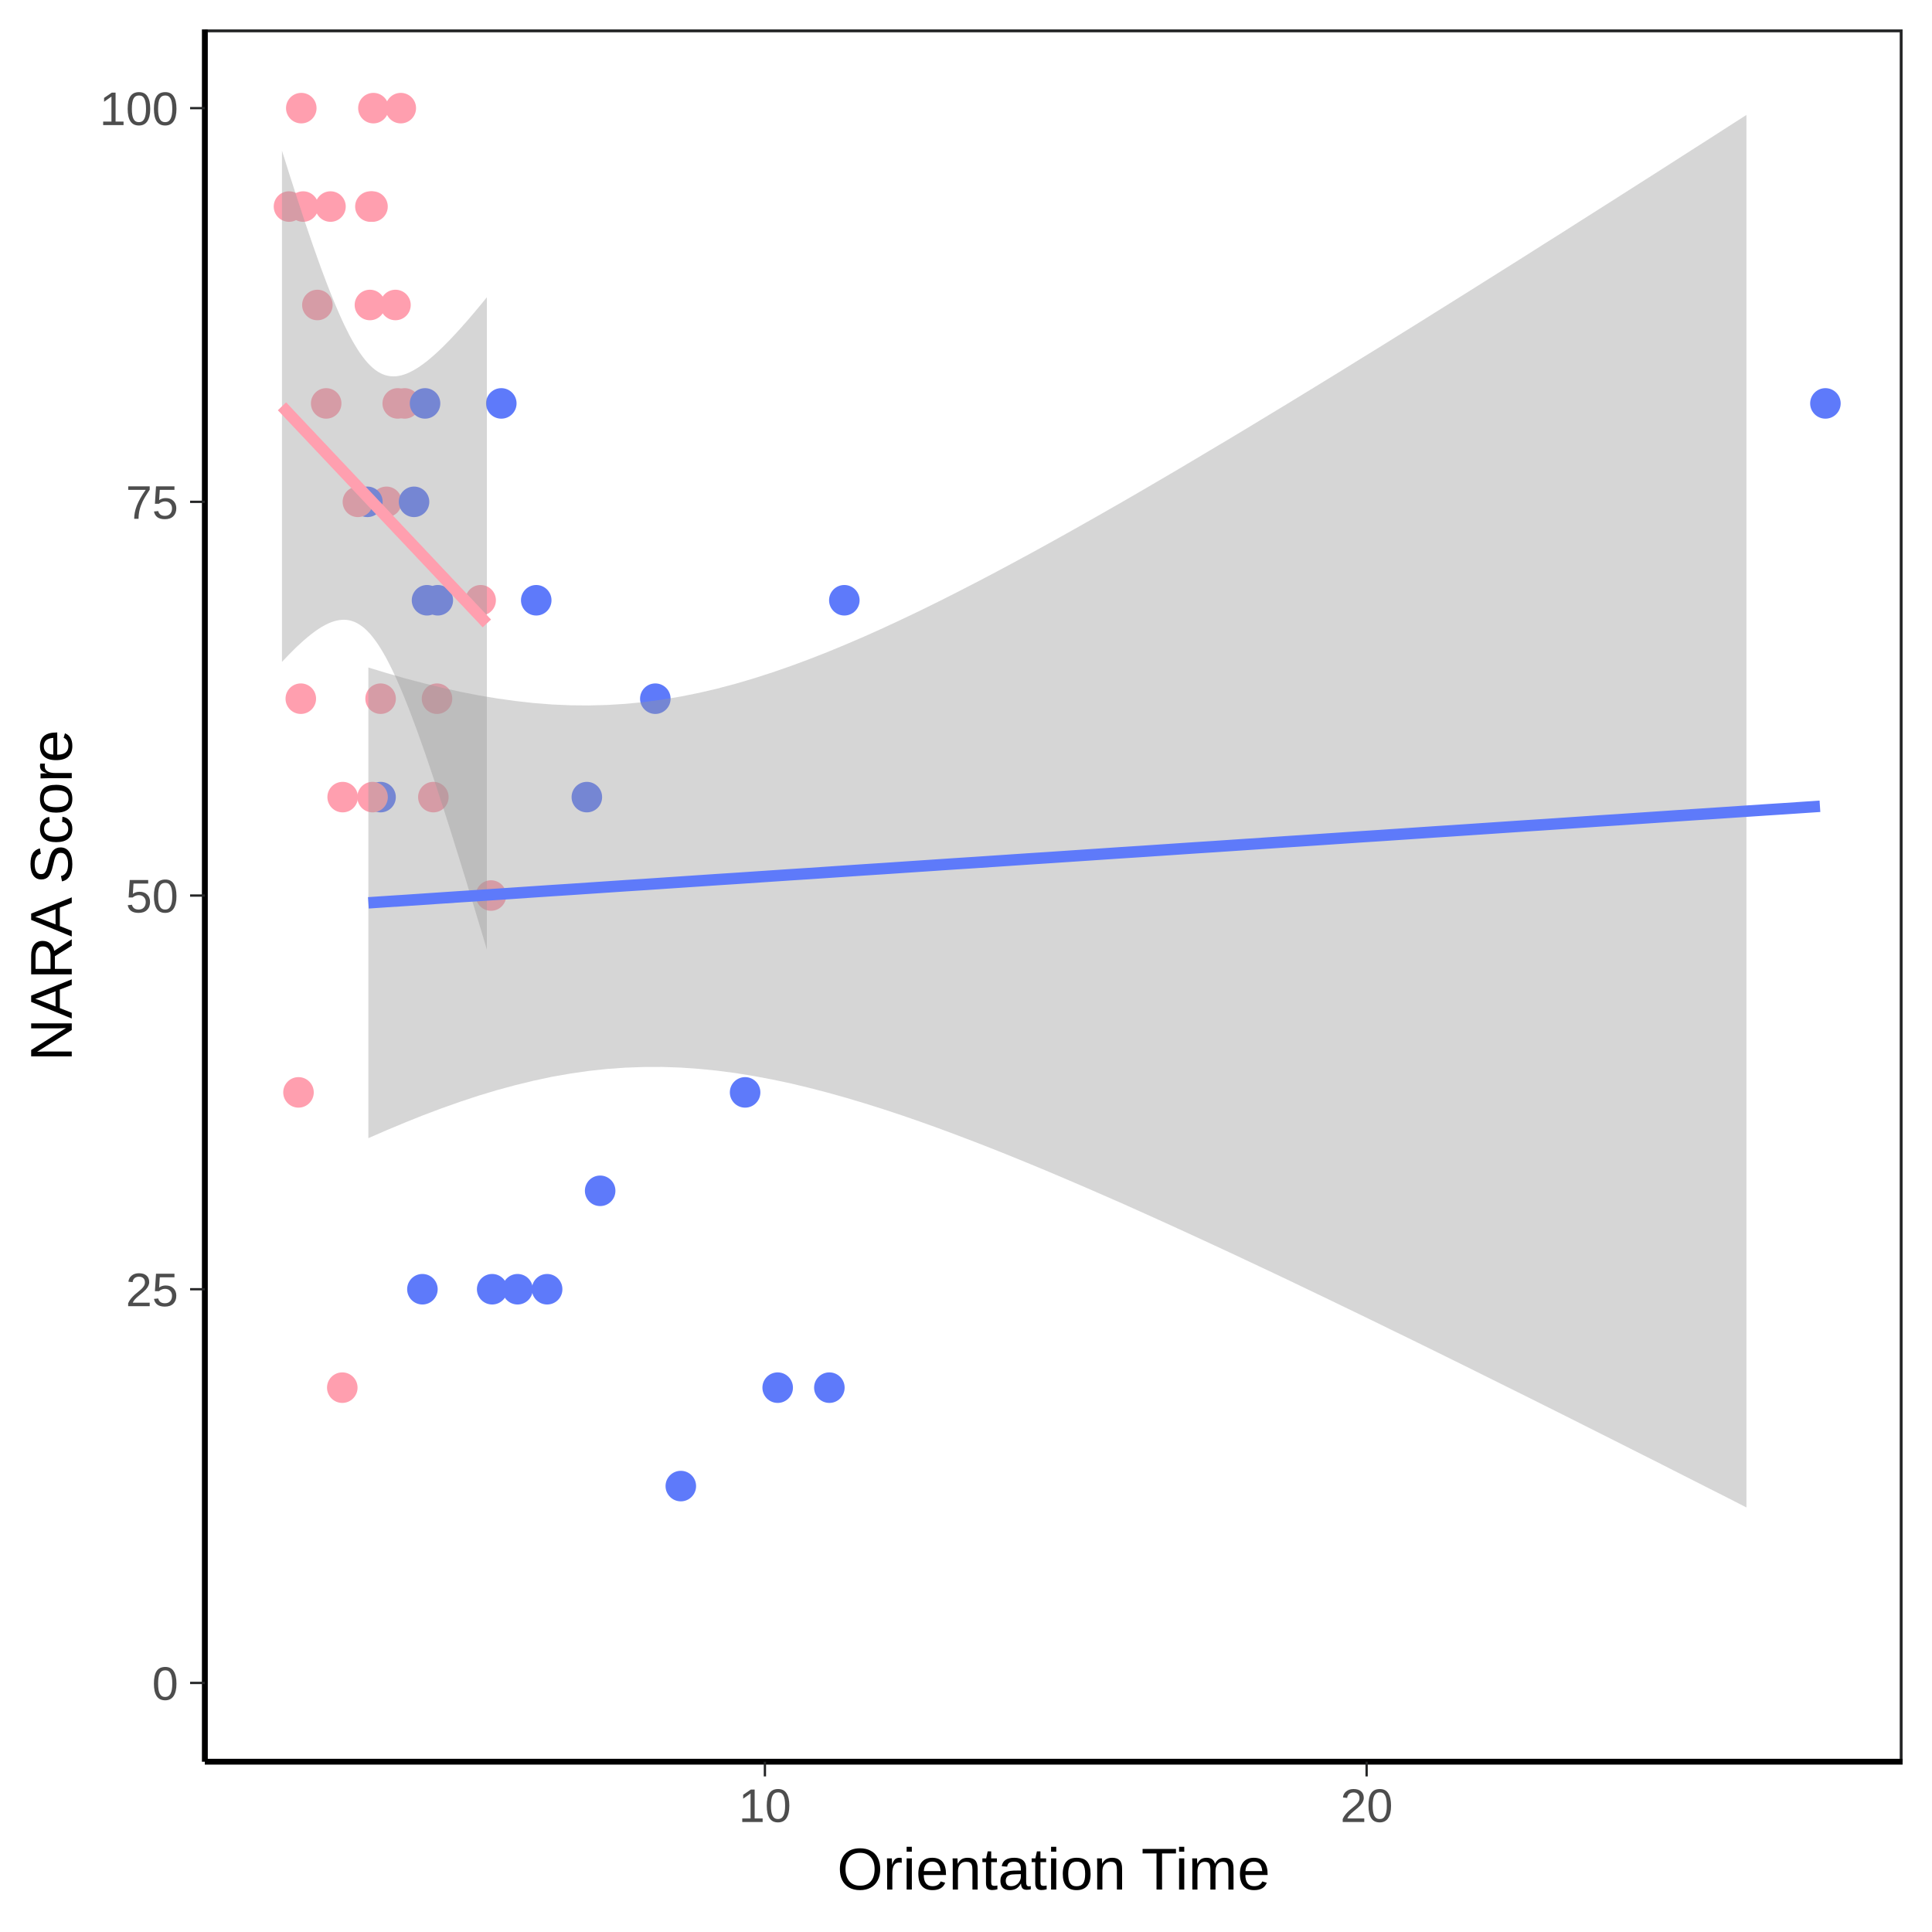
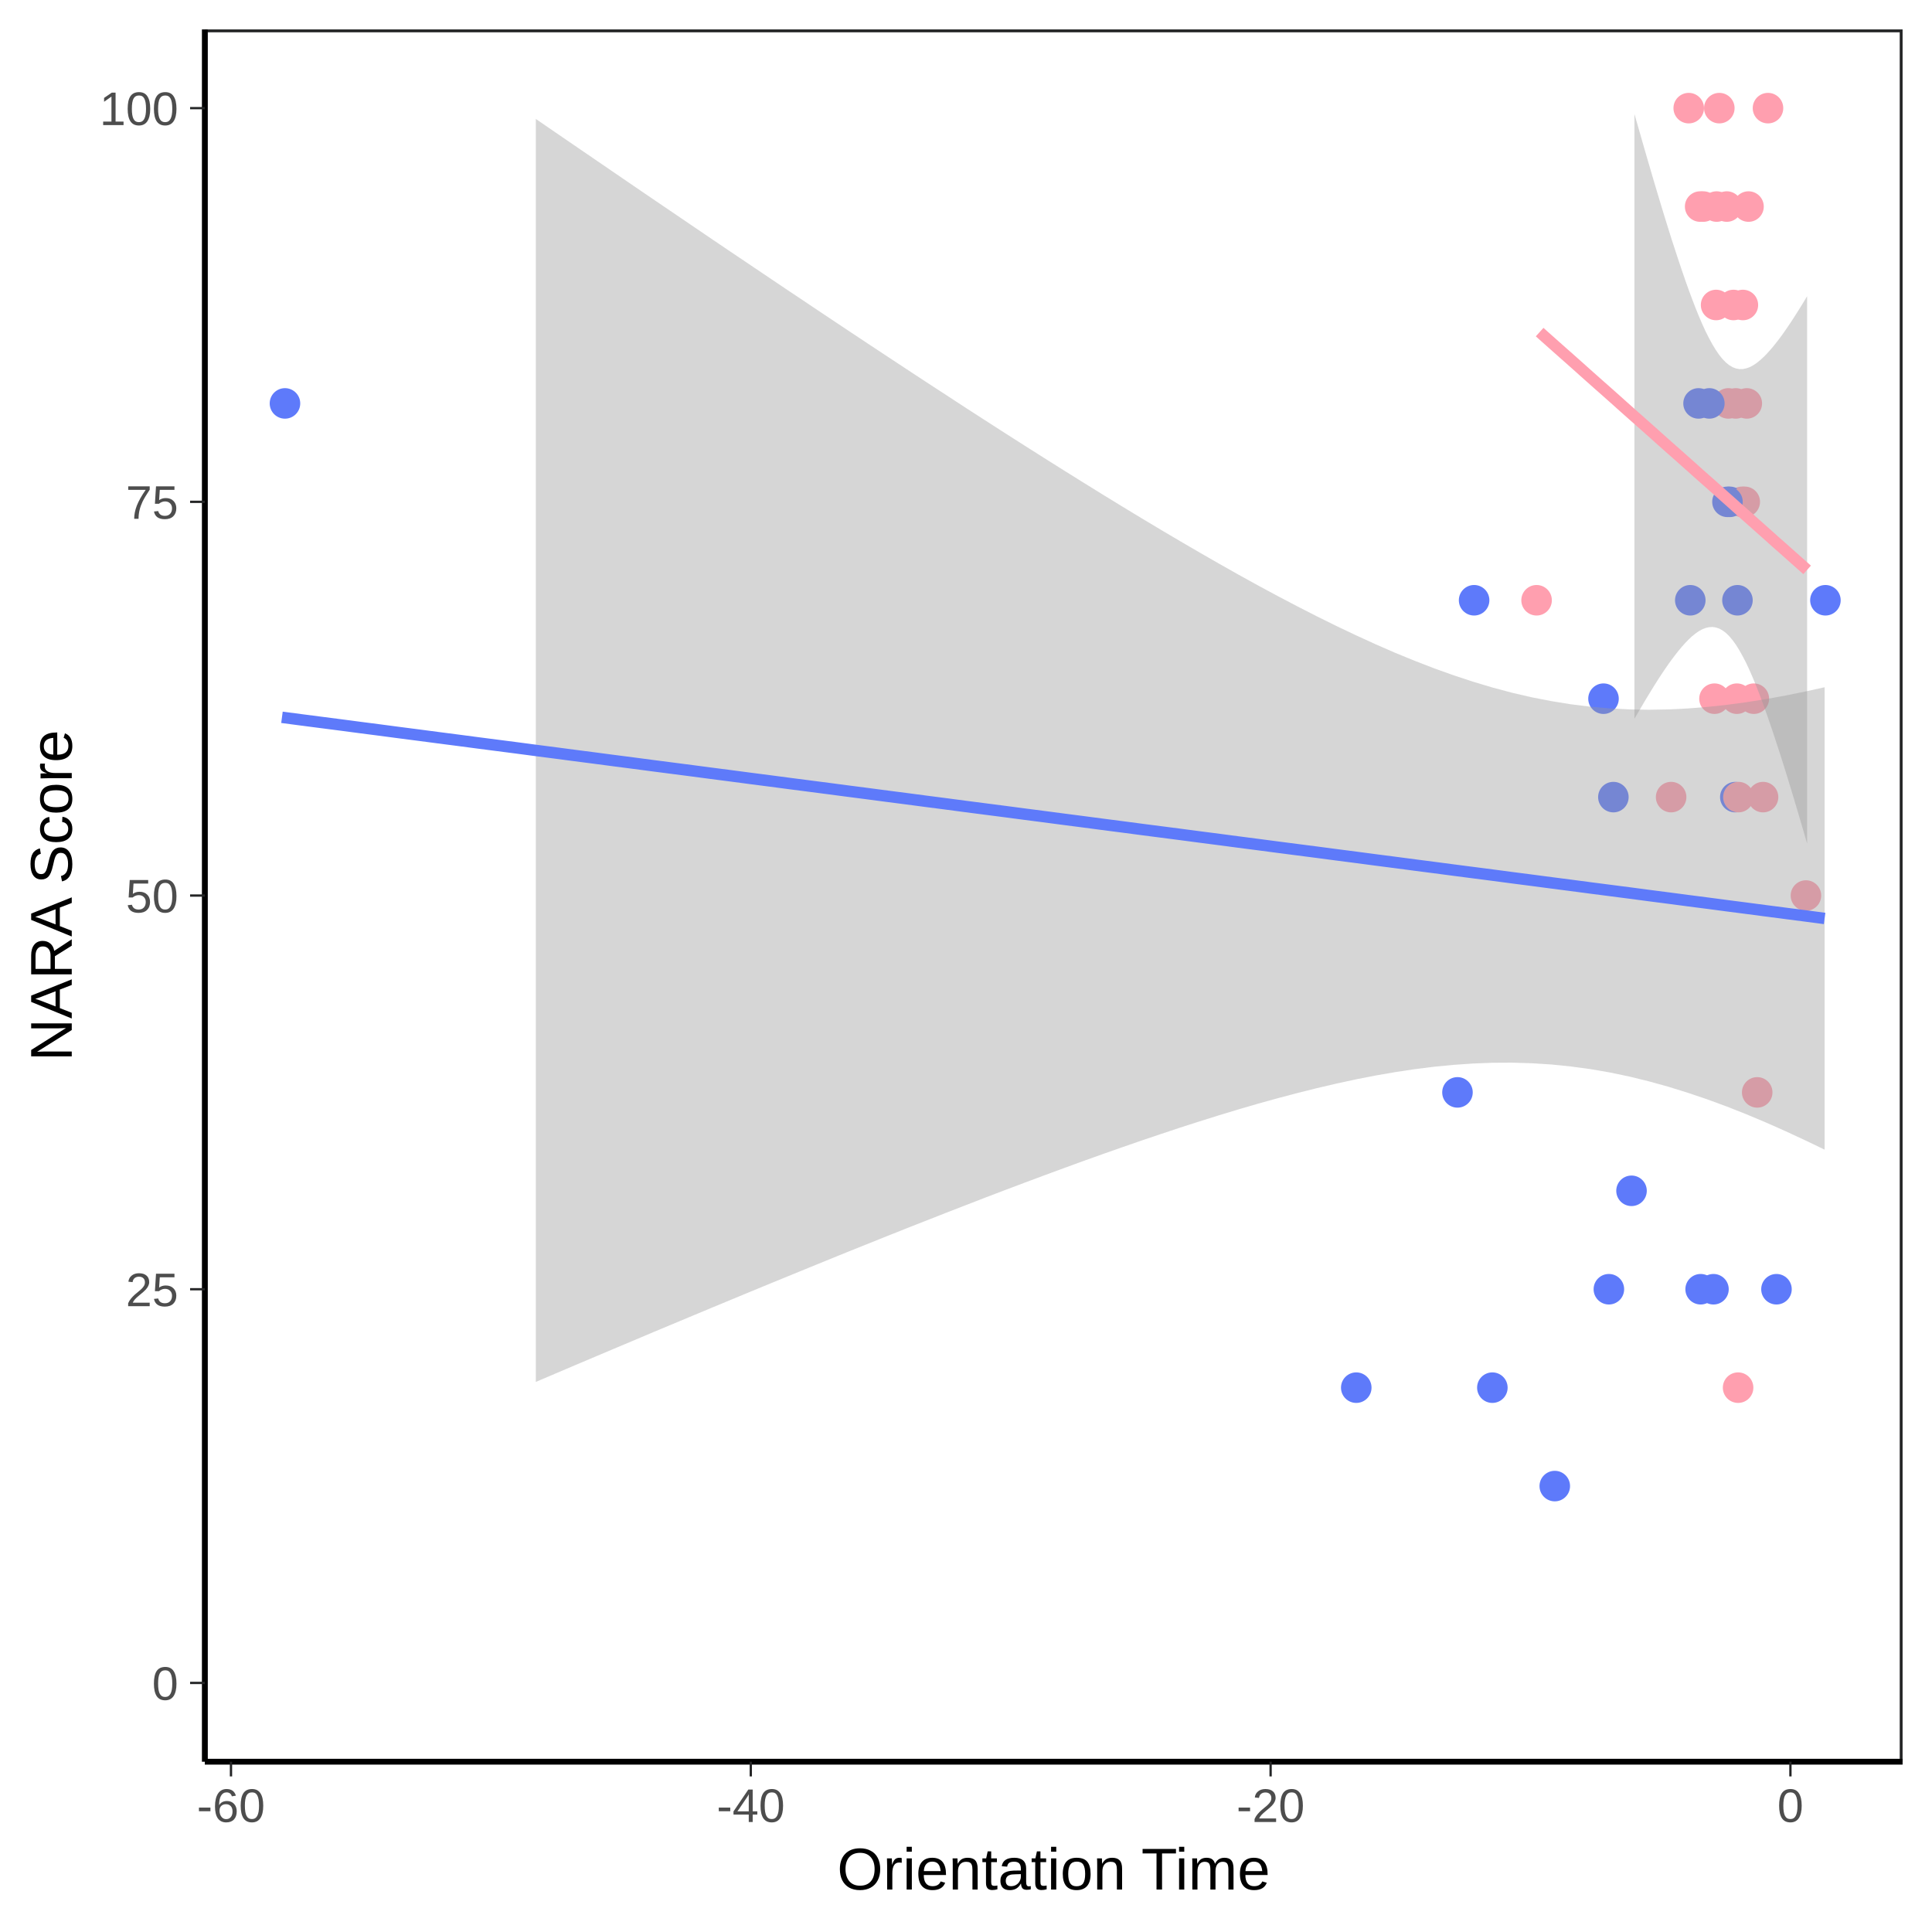
<svg xmlns="http://www.w3.org/2000/svg" class="svglite" width="360.00pt" height="360.00pt" viewBox="0 0 360.00 360.00">
  <defs>
    <style type="text/css">
    .svglite line, .svglite polyline, .svglite polygon, .svglite path, .svglite rect, .svglite circle {
      fill: none;
      stroke: #000000;
      stroke-linecap: round;
      stroke-linejoin: round;
      stroke-miterlimit: 10.00;
    }
    .svglite text {
      white-space: pre;
    }
  </style>
  </defs>
  <rect width="100%" height="100%" style="stroke: none; fill: #FFFFFF;" />
  <defs>
    <clipPath id="cpMC4wMHwzNjAuMDB8MC4wMHwzNjAuMDA=">
      <rect x="0.00" y="0.00" width="360.00" height="360.00" />
    </clipPath>
  </defs>
  <g clip-path="url(#cpMC4wMHwzNjAuMDB8MC4wMHwzNjAuMDA=)">
    <rect x="0" y="0.00" width="360.00" height="360.00" style="stroke-width: 1.07; stroke: #FFFFFF; fill: #FFFFFF;" />
  </g>
  <defs>
    <clipPath id="cpMzguMTZ8MzU0LjUyfDUuNDh8MzI4LjI3">
      <rect x="38.16" y="5.48" width="316.36" height="322.79" />
    </clipPath>
  </defs>
  <g clip-path="url(#cpMzguMTZ8MzU0LjUyfDUuNDh8MzI4LjI3)">
    <rect x="38.16" y="5.48" width="316.36" height="322.79" style="stroke-width: 1.07; stroke: #242526; fill: #FFFFFF;" />
-     <circle cx="55.62" cy="203.55" r="2.49" style="stroke-width: 0.71; stroke: #FF9FAF; fill: #FF9FAF;" />
-     <circle cx="69.58" cy="20.15" r="2.49" style="stroke-width: 0.71; stroke: #FF9FAF; fill: #FF9FAF;" />
-     <circle cx="72.01" cy="93.51" r="2.49" style="stroke-width: 0.71; stroke: #FF9FAF; fill: #FF9FAF;" />
-     <circle cx="74.11" cy="75.17" r="2.49" style="stroke-width: 0.71; stroke: #FF9FAF; fill: #FF9FAF;" />
-     <circle cx="69.41" cy="38.49" r="2.49" style="stroke-width: 0.71; stroke: #FF9FAF; fill: #FF9FAF;" />
-     <circle cx="70.91" cy="148.53" r="2.49" style="stroke-width: 0.71; stroke: #5E7AFA; fill: #5E7AFA;" />
-     <circle cx="89.56" cy="111.85" r="2.49" style="stroke-width: 0.71; stroke: #FF9FAF; fill: #FF9FAF;" />
-     <circle cx="63.85" cy="148.53" r="2.49" style="stroke-width: 0.71; stroke: #FF9FAF; fill: #FF9FAF;" />
-     <circle cx="70.92" cy="130.19" r="2.49" style="stroke-width: 0.71; stroke: #FF9FAF; fill: #FF9FAF;" />
-     <circle cx="78.71" cy="240.23" r="2.49" style="stroke-width: 0.71; stroke: #5E7AFA; fill: #5E7AFA;" />
-     <circle cx="69.02" cy="38.49" r="2.49" style="stroke-width: 0.71; stroke: #FF9FAF; fill: #FF9FAF;" />
-     <circle cx="56.14" cy="20.15" r="2.49" style="stroke-width: 0.71; stroke: #FF9FAF; fill: #FF9FAF;" />
-     <circle cx="109.35" cy="148.53" r="2.49" style="stroke-width: 0.71; stroke: #5E7AFA; fill: #5E7AFA;" />
-     <circle cx="81.58" cy="111.85" r="2.49" style="stroke-width: 0.71; stroke: #5E7AFA; fill: #5E7AFA;" />
-     <circle cx="122.11" cy="130.19" r="2.49" style="stroke-width: 0.71; stroke: #5E7AFA; fill: #5E7AFA;" />
-     <circle cx="126.86" cy="276.91" r="2.49" style="stroke-width: 0.71; stroke: #5E7AFA; fill: #5E7AFA;" />
-     <circle cx="138.84" cy="203.55" r="2.49" style="stroke-width: 0.71; stroke: #5E7AFA; fill: #5E7AFA;" />
-     <circle cx="157.33" cy="111.85" r="2.49" style="stroke-width: 0.71; stroke: #5E7AFA; fill: #5E7AFA;" />
-     <circle cx="93.41" cy="75.17" r="2.49" style="stroke-width: 0.71; stroke: #5E7AFA; fill: #5E7AFA;" />
-     <circle cx="79.57" cy="111.85" r="2.49" style="stroke-width: 0.71; stroke: #5E7AFA; fill: #5E7AFA;" />
-     <circle cx="68.93" cy="56.83" r="2.49" style="stroke-width: 0.71; stroke: #FF9FAF; fill: #FF9FAF;" />
-     <circle cx="68.46" cy="93.51" r="2.49" style="stroke-width: 0.71; stroke: #5E7AFA; fill: #5E7AFA;" />
-     <circle cx="96.44" cy="240.23" r="2.49" style="stroke-width: 0.71; stroke: #5E7AFA; fill: #5E7AFA;" />
-     <circle cx="60.78" cy="75.17" r="2.49" style="stroke-width: 0.71; stroke: #FF9FAF; fill: #FF9FAF;" />
-     <circle cx="59.14" cy="56.83" r="2.49" style="stroke-width: 0.71; stroke: #FF9FAF; fill: #FF9FAF;" />
-     <circle cx="56.05" cy="130.19" r="2.49" style="stroke-width: 0.71; stroke: #FF9FAF; fill: #FF9FAF;" />
-     <circle cx="69.42" cy="148.53" r="2.49" style="stroke-width: 0.71; stroke: #FF9FAF; fill: #FF9FAF;" />
-     <circle cx="74.68" cy="20.15" r="2.49" style="stroke-width: 0.71; stroke: #FF9FAF; fill: #FF9FAF;" />
-     <circle cx="81.43" cy="130.19" r="2.49" style="stroke-width: 0.71; stroke: #FF9FAF; fill: #FF9FAF;" />
-     <circle cx="91.49" cy="166.87" r="2.49" style="stroke-width: 0.71; stroke: #FF9FAF; fill: #FF9FAF;" />
-     <circle cx="73.69" cy="56.83" r="2.49" style="stroke-width: 0.71; stroke: #FF9FAF; fill: #FF9FAF;" />
-     <circle cx="66.69" cy="93.51" r="2.49" style="stroke-width: 0.71; stroke: #FF9FAF; fill: #FF9FAF;" />
-     <circle cx="75.41" cy="75.17" r="2.49" style="stroke-width: 0.71; stroke: #FF9FAF; fill: #FF9FAF;" />
-     <circle cx="80.75" cy="148.53" r="2.49" style="stroke-width: 0.71; stroke: #FF9FAF; fill: #FF9FAF;" />
-     <circle cx="63.78" cy="258.57" r="2.49" style="stroke-width: 0.71; stroke: #FF9FAF; fill: #FF9FAF;" />
-     <circle cx="340.14" cy="75.17" r="2.49" style="stroke-width: 0.71; stroke: #5E7AFA; fill: #5E7AFA;" />
-     <circle cx="154.54" cy="258.57" r="2.49" style="stroke-width: 0.71; stroke: #5E7AFA; fill: #5E7AFA;" />
-     <circle cx="99.92" cy="111.85" r="2.49" style="stroke-width: 0.71; stroke: #5E7AFA; fill: #5E7AFA;" />
-     <circle cx="79.20" cy="75.17" r="2.49" style="stroke-width: 0.71; stroke: #5E7AFA; fill: #5E7AFA;" />
-     <circle cx="111.83" cy="221.89" r="2.49" style="stroke-width: 0.71; stroke: #5E7AFA; fill: #5E7AFA;" />
-     <circle cx="91.71" cy="240.23" r="2.49" style="stroke-width: 0.71; stroke: #5E7AFA; fill: #5E7AFA;" />
-     <circle cx="77.15" cy="93.51" r="2.49" style="stroke-width: 0.71; stroke: #5E7AFA; fill: #5E7AFA;" />
-     <circle cx="101.95" cy="240.23" r="2.49" style="stroke-width: 0.71; stroke: #5E7AFA; fill: #5E7AFA;" />
-     <circle cx="144.91" cy="258.57" r="2.49" style="stroke-width: 0.71; stroke: #5E7AFA; fill: #5E7AFA;" />
-     <circle cx="56.49" cy="38.49" r="2.49" style="stroke-width: 0.71; stroke: #FF9FAF; fill: #FF9FAF;" />
-     <circle cx="61.58" cy="38.49" r="2.49" style="stroke-width: 0.71; stroke: #FF9FAF; fill: #FF9FAF;" />
-     <circle cx="53.85" cy="38.49" r="2.49" style="stroke-width: 0.71; stroke: #FF9FAF; fill: #FF9FAF;" />
-     <polygon points="52.54,28.08 53.03,29.62 53.51,31.15 53.99,32.68 54.48,34.19 54.96,35.69 55.44,37.18 55.93,38.65 56.41,40.12 56.89,41.56 57.38,43.00 57.86,44.41 58.34,45.81 58.83,47.18 59.31,48.54 59.79,49.87 60.28,51.18 60.76,52.46 61.24,53.71 61.73,54.94 62.21,56.13 62.69,57.28 63.18,58.40 63.66,59.48 64.14,60.52 64.63,61.51 65.11,62.46 65.59,63.36 66.08,64.20 66.56,64.99 67.04,65.73 67.53,66.41 68.01,67.03 68.49,67.60 68.98,68.10 69.46,68.55 69.94,68.94 70.43,69.27 70.91,69.54 71.39,69.76 71.88,69.93 72.36,70.04 72.84,70.11 73.33,70.13 73.81,70.11 74.29,70.04 74.78,69.94 75.26,69.80 75.74,69.63 76.23,69.42 76.71,69.18 77.19,68.92 77.68,68.63 78.16,68.32 78.64,67.98 79.13,67.62 79.61,67.25 80.09,66.85 80.57,66.44 81.06,66.01 81.54,65.57 82.02,65.12 82.51,64.65 82.99,64.17 83.47,63.68 83.96,63.18 84.44,62.67 84.92,62.15 85.41,61.62 85.89,61.09 86.37,60.54 86.86,60.00 87.34,59.44 87.82,58.88 88.31,58.31 88.79,57.73 89.27,57.16 89.76,56.57 90.24,55.98 90.72,55.39 90.72,176.95 90.24,175.33 89.76,173.72 89.27,172.11 88.79,170.51 88.31,168.91 87.82,167.32 87.34,165.73 86.86,164.15 86.37,162.57 85.89,161.01 85.41,159.45 84.92,157.90 84.44,156.35 83.96,154.82 83.47,153.29 82.99,151.78 82.51,150.28 82.02,148.78 81.54,147.30 81.06,145.84 80.57,144.39 80.09,142.95 79.61,141.53 79.13,140.13 78.64,138.75 78.16,137.39 77.68,136.05 77.19,134.74 76.71,133.45 76.23,132.19 75.74,130.96 75.26,129.76 74.78,128.60 74.29,127.47 73.81,126.38 73.33,125.33 72.84,124.33 72.36,123.37 71.88,122.46 71.39,121.60 70.91,120.80 70.43,120.05 69.94,119.36 69.46,118.72 68.98,118.14 68.49,117.62 68.01,117.16 67.53,116.76 67.04,116.42 66.56,116.13 66.08,115.90 65.59,115.72 65.11,115.59 64.63,115.51 64.14,115.48 63.66,115.50 63.18,115.55 62.69,115.65 62.21,115.78 61.73,115.94 61.24,116.14 60.76,116.37 60.28,116.63 59.79,116.91 59.31,117.22 58.83,117.55 58.34,117.91 57.86,118.28 57.38,118.67 56.89,119.08 56.41,119.50 55.93,119.94 55.44,120.39 54.96,120.85 54.48,121.33 53.99,121.82 53.51,122.32 53.03,122.82 52.54,123.34 " style="stroke-width: 0.00; stroke: none; stroke-linecap: butt; fill: #999999; fill-opacity: 0.40;" />
-     <polyline points="52.54,28.08 53.03,29.62 53.51,31.15 53.99,32.68 54.48,34.19 54.96,35.69 55.44,37.18 55.93,38.65 56.41,40.12 56.89,41.56 57.38,43.00 57.86,44.41 58.34,45.81 58.83,47.18 59.31,48.54 59.79,49.87 60.28,51.18 60.76,52.46 61.24,53.71 61.73,54.94 62.21,56.13 62.69,57.28 63.18,58.40 63.66,59.48 64.14,60.52 64.63,61.51 65.11,62.46 65.59,63.36 66.08,64.20 66.56,64.99 67.04,65.73 67.53,66.41 68.01,67.03 68.49,67.60 68.98,68.10 69.46,68.55 69.94,68.94 70.43,69.27 70.91,69.54 71.39,69.76 71.88,69.93 72.36,70.04 72.84,70.11 73.33,70.13 73.81,70.11 74.29,70.04 74.78,69.94 75.26,69.80 75.74,69.63 76.23,69.42 76.71,69.18 77.19,68.92 77.68,68.63 78.16,68.32 78.64,67.98 79.13,67.62 79.61,67.25 80.09,66.85 80.57,66.44 81.06,66.01 81.54,65.57 82.02,65.12 82.51,64.65 82.99,64.17 83.47,63.68 83.96,63.18 84.44,62.67 84.92,62.15 85.41,61.62 85.89,61.09 86.37,60.54 86.86,60.00 87.34,59.44 87.82,58.88 88.31,58.31 88.79,57.73 89.27,57.16 89.76,56.57 90.24,55.98 90.72,55.39 " style="stroke-width: 2.13; stroke: none; stroke-linecap: butt;" />
-     <polyline points="90.72,176.95 90.24,175.33 89.76,173.72 89.27,172.11 88.79,170.51 88.31,168.91 87.82,167.32 87.34,165.73 86.86,164.15 86.37,162.57 85.89,161.01 85.41,159.45 84.92,157.90 84.44,156.35 83.96,154.82 83.47,153.29 82.99,151.78 82.51,150.28 82.02,148.78 81.54,147.30 81.06,145.84 80.57,144.39 80.09,142.95 79.61,141.53 79.13,140.13 78.64,138.75 78.16,137.39 77.68,136.05 77.19,134.74 76.71,133.45 76.23,132.19 75.74,130.96 75.26,129.76 74.78,128.60 74.29,127.47 73.81,126.38 73.33,125.33 72.84,124.33 72.36,123.37 71.88,122.46 71.39,121.60 70.91,120.80 70.43,120.05 69.94,119.36 69.46,118.72 68.98,118.14 68.49,117.62 68.01,117.16 67.53,116.76 67.04,116.42 66.56,116.13 66.08,115.90 65.59,115.72 65.11,115.59 64.63,115.51 64.14,115.48 63.66,115.50 63.18,115.55 62.69,115.65 62.21,115.78 61.73,115.94 61.24,116.14 60.76,116.37 60.28,116.63 59.79,116.91 59.31,117.22 58.83,117.55 58.34,117.91 57.86,118.28 57.38,118.67 56.89,119.08 56.41,119.50 55.93,119.94 55.44,120.39 54.96,120.85 54.48,121.33 53.99,121.82 53.51,122.32 53.03,122.82 52.54,123.34 " style="stroke-width: 2.13; stroke: none; stroke-linecap: butt;" />
-     <polyline points="52.54,75.71 53.03,76.22 53.51,76.73 53.99,77.25 54.48,77.76 54.96,78.27 55.44,78.78 55.93,79.30 56.41,79.81 56.89,80.32 57.38,80.83 57.86,81.34 58.34,81.86 58.83,82.37 59.31,82.88 59.79,83.39 60.28,83.90 60.76,84.42 61.24,84.93 61.73,85.44 62.21,85.95 62.69,86.47 63.18,86.98 63.66,87.49 64.14,88.00 64.63,88.51 65.11,89.03 65.59,89.54 66.08,90.05 66.56,90.56 67.04,91.07 67.53,91.59 68.01,92.10 68.49,92.61 68.98,93.12 69.46,93.64 69.94,94.15 70.43,94.66 70.91,95.17 71.39,95.68 71.88,96.20 72.36,96.71 72.84,97.22 73.33,97.73 73.81,98.24 74.29,98.76 74.78,99.27 75.26,99.78 75.74,100.29 76.23,100.80 76.71,101.32 77.19,101.83 77.68,102.34 78.16,102.85 78.64,103.37 79.13,103.88 79.61,104.39 80.09,104.90 80.57,105.41 81.06,105.93 81.54,106.44 82.02,106.95 82.51,107.46 82.99,107.97 83.47,108.49 83.96,109.00 84.44,109.51 84.92,110.02 85.41,110.54 85.89,111.05 86.37,111.56 86.86,112.07 87.34,112.58 87.82,113.10 88.31,113.61 88.79,114.12 89.27,114.63 89.76,115.14 90.24,115.66 90.72,116.17 " style="stroke-width: 2.13; stroke: #FF9FAF; stroke-linecap: butt;" />
-     <polygon points="68.64,124.38 72.06,125.42 75.49,126.40 78.91,127.30 82.33,128.14 85.76,128.90 89.18,129.57 92.61,130.14 96.03,130.62 99.45,131.00 102.88,131.27 106.30,131.42 109.72,131.45 113.15,131.36 116.57,131.15 120.00,130.82 123.42,130.36 126.84,129.79 130.27,129.10 133.69,128.30 137.12,127.39 140.54,126.38 143.96,125.28 147.39,124.09 150.81,122.82 154.23,121.48 157.66,120.06 161.08,118.59 164.51,117.05 167.93,115.46 171.35,113.83 174.78,112.14 178.20,110.42 181.62,108.66 185.05,106.87 188.47,105.04 191.90,103.19 195.32,101.31 198.74,99.41 202.17,97.48 205.59,95.54 209.02,93.58 212.44,91.60 215.86,89.60 219.29,87.59 222.71,85.56 226.13,83.52 229.56,81.48 232.98,79.42 236.41,77.34 239.83,75.27 243.25,73.18 246.68,71.08 250.10,68.98 253.52,66.86 256.95,64.75 260.37,62.62 263.80,60.49 267.22,58.35 270.64,56.21 274.07,54.06 277.49,51.91 280.91,49.76 284.34,47.60 287.76,45.43 291.19,43.27 294.61,41.09 298.03,38.92 301.46,36.74 304.88,34.56 308.31,32.38 311.73,30.19 315.15,28.00 318.58,25.81 322.00,23.61 325.42,21.42 325.42,280.89 322.00,279.14 318.58,277.41 315.15,275.67 311.73,273.94 308.31,272.20 304.88,270.48 301.46,268.75 298.03,267.03 294.61,265.31 291.19,263.59 287.76,261.88 284.34,260.17 280.91,258.47 277.49,256.77 274.07,255.07 270.64,253.38 267.22,251.69 263.80,250.01 260.37,248.34 256.95,246.67 253.52,245.00 250.10,243.35 246.68,241.70 243.25,240.06 239.83,238.42 236.41,236.80 232.98,235.19 229.56,233.58 226.13,231.99 222.71,230.41 219.29,228.84 215.86,227.28 212.44,225.74 209.02,224.21 205.59,222.71 202.17,221.22 198.74,219.75 195.32,218.30 191.90,216.88 188.47,215.48 185.05,214.11 181.62,212.77 178.20,211.47 174.78,210.20 171.35,208.97 167.93,207.79 164.51,206.66 161.08,205.58 157.66,204.56 154.23,203.60 150.81,202.71 147.39,201.89 143.96,201.16 140.54,200.52 137.12,199.96 133.69,199.51 130.27,199.17 126.84,198.93 123.42,198.81 120.00,198.82 116.57,198.94 113.15,199.18 109.72,199.55 106.30,200.04 102.88,200.64 99.45,201.37 96.03,202.20 92.61,203.13 89.18,204.16 85.76,205.29 82.33,206.50 78.91,207.79 75.49,209.16 72.06,210.59 68.64,212.08 " style="stroke-width: 0.00; stroke: none; stroke-linecap: butt; fill: #999999; fill-opacity: 0.40;" />
-     <polyline points="68.64,124.38 72.06,125.42 75.49,126.40 78.91,127.30 82.33,128.14 85.76,128.90 89.18,129.57 92.61,130.14 96.03,130.62 99.45,131.00 102.88,131.27 106.30,131.42 109.72,131.45 113.15,131.36 116.57,131.15 120.00,130.82 123.42,130.36 126.84,129.79 130.27,129.10 133.69,128.30 137.12,127.39 140.54,126.38 143.96,125.28 147.39,124.09 150.81,122.82 154.23,121.48 157.66,120.06 161.08,118.59 164.51,117.05 167.93,115.46 171.35,113.83 174.78,112.14 178.20,110.42 181.62,108.66 185.05,106.87 188.47,105.04 191.90,103.19 195.32,101.31 198.74,99.41 202.17,97.48 205.59,95.54 209.02,93.58 212.44,91.60 215.86,89.60 219.29,87.59 222.71,85.56 226.13,83.52 229.56,81.48 232.98,79.42 236.41,77.34 239.83,75.27 243.25,73.18 246.68,71.08 250.10,68.98 253.52,66.86 256.95,64.75 260.37,62.62 263.80,60.49 267.22,58.35 270.64,56.21 274.07,54.06 277.49,51.91 280.91,49.76 284.34,47.60 287.76,45.43 291.19,43.27 294.61,41.09 298.03,38.92 301.46,36.74 304.88,34.56 308.31,32.38 311.73,30.19 315.15,28.00 318.58,25.81 322.00,23.61 325.42,21.42 " style="stroke-width: 2.13; stroke: none; stroke-linecap: butt;" />
-     <polyline points="325.42,280.89 322.00,279.14 318.58,277.41 315.15,275.67 311.73,273.94 308.31,272.20 304.88,270.48 301.46,268.75 298.03,267.03 294.61,265.31 291.19,263.59 287.76,261.88 284.34,260.17 280.91,258.47 277.49,256.77 274.07,255.07 270.64,253.38 267.22,251.69 263.80,250.01 260.37,248.34 256.95,246.67 253.52,245.00 250.10,243.35 246.68,241.70 243.25,240.06 239.83,238.42 236.41,236.80 232.98,235.19 229.56,233.58 226.13,231.99 222.71,230.41 219.29,228.84 215.86,227.28 212.44,225.74 209.02,224.21 205.59,222.71 202.17,221.22 198.74,219.75 195.32,218.30 191.90,216.88 188.47,215.48 185.05,214.11 181.62,212.77 178.20,211.47 174.78,210.20 171.35,208.97 167.93,207.79 164.51,206.66 161.08,205.58 157.66,204.56 154.23,203.60 150.81,202.71 147.39,201.89 143.96,201.16 140.54,200.52 137.12,199.96 133.69,199.51 130.27,199.17 126.84,198.93 123.42,198.81 120.00,198.82 116.57,198.94 113.15,199.18 109.72,199.55 106.30,200.04 102.88,200.64 99.45,201.37 96.03,202.20 92.61,203.13 89.18,204.16 85.76,205.29 82.33,206.50 78.91,207.79 75.49,209.16 72.06,210.59 68.64,212.08 " style="stroke-width: 2.13; stroke: none; stroke-linecap: butt;" />
-     <polyline points="68.64,168.23 72.06,168.00 75.49,167.78 78.91,167.55 82.33,167.32 85.76,167.09 89.18,166.87 92.61,166.64 96.03,166.41 99.45,166.18 102.88,165.95 106.30,165.73 109.72,165.50 113.15,165.27 116.57,165.04 120.00,164.82 123.42,164.59 126.84,164.36 130.27,164.13 133.69,163.90 137.12,163.68 140.54,163.45 143.96,163.22 147.39,162.99 150.81,162.77 154.23,162.54 157.66,162.31 161.08,162.08 164.51,161.86 167.93,161.63 171.35,161.40 174.78,161.17 178.20,160.94 181.62,160.72 185.05,160.49 188.47,160.26 191.90,160.03 195.32,159.81 198.74,159.58 202.17,159.35 205.59,159.12 209.02,158.89 212.44,158.67 215.86,158.44 219.29,158.21 222.71,157.98 226.13,157.76 229.56,157.53 232.98,157.30 236.41,157.07 239.83,156.84 243.25,156.62 246.68,156.39 250.10,156.16 253.52,155.93 256.95,155.71 260.37,155.48 263.80,155.25 267.22,155.02 270.64,154.80 274.07,154.57 277.49,154.34 280.91,154.11 284.34,153.88 287.76,153.66 291.19,153.43 294.61,153.20 298.03,152.97 301.46,152.75 304.88,152.52 308.31,152.29 311.73,152.06 315.15,151.83 318.58,151.61 322.00,151.38 325.42,151.15 328.85,150.92 332.27,150.70 335.70,150.47 339.12,150.24 " style="stroke-width: 2.13; stroke: #5E7AFA; stroke-linecap: butt;" />
+     <circle cx="327.43" cy="203.55" r="2.49" style="stroke-width: 0.71; stroke: #FF9FAF; fill: #FF9FAF;" />
+     <circle cx="314.67" cy="20.15" r="2.49" style="stroke-width: 0.71; stroke: #FF9FAF; fill: #FF9FAF;" />
+     <circle cx="324.60" cy="93.51" r="2.49" style="stroke-width: 0.71; stroke: #FF9FAF; fill: #FF9FAF;" />
+     <circle cx="323.43" cy="75.17" r="2.49" style="stroke-width: 0.71; stroke: #FF9FAF; fill: #FF9FAF;" />
+     <circle cx="317.39" cy="38.49" r="2.49" style="stroke-width: 0.71; stroke: #FF9FAF; fill: #FF9FAF;" />
+     <circle cx="323.35" cy="148.53" r="2.49" style="stroke-width: 0.71; stroke: #5E7AFA; fill: #5E7AFA;" />
+     <circle cx="286.32" cy="111.85" r="2.49" style="stroke-width: 0.71; stroke: #FF9FAF; fill: #FF9FAF;" />
+     <circle cx="328.52" cy="148.53" r="2.49" style="stroke-width: 0.71; stroke: #FF9FAF; fill: #FF9FAF;" />
+     <circle cx="323.64" cy="130.19" r="2.49" style="stroke-width: 0.71; stroke: #FF9FAF; fill: #FF9FAF;" />
+     <circle cx="331.02" cy="240.23" r="2.49" style="stroke-width: 0.71; stroke: #5E7AFA; fill: #5E7AFA;" />
+     <circle cx="316.80" cy="38.49" r="2.49" style="stroke-width: 0.71; stroke: #FF9FAF; fill: #FF9FAF;" />
+     <circle cx="320.37" cy="20.15" r="2.49" style="stroke-width: 0.71; stroke: #FF9FAF; fill: #FF9FAF;" />
+     <circle cx="300.63" cy="148.53" r="2.49" style="stroke-width: 0.71; stroke: #5E7AFA; fill: #5E7AFA;" />
+     <circle cx="314.96" cy="111.85" r="2.49" style="stroke-width: 0.71; stroke: #5E7AFA; fill: #5E7AFA;" />
+     <circle cx="298.79" cy="130.19" r="2.49" style="stroke-width: 0.71; stroke: #5E7AFA; fill: #5E7AFA;" />
+     <circle cx="289.71" cy="276.91" r="2.49" style="stroke-width: 0.71; stroke: #5E7AFA; fill: #5E7AFA;" />
+     <circle cx="271.58" cy="203.55" r="2.49" style="stroke-width: 0.71; stroke: #5E7AFA; fill: #5E7AFA;" />
+     <circle cx="274.68" cy="111.85" r="2.49" style="stroke-width: 0.71; stroke: #5E7AFA; fill: #5E7AFA;" />
+     <circle cx="316.50" cy="75.17" r="2.49" style="stroke-width: 0.71; stroke: #5E7AFA; fill: #5E7AFA;" />
+     <circle cx="323.75" cy="111.85" r="2.49" style="stroke-width: 0.71; stroke: #5E7AFA; fill: #5E7AFA;" />
+     <circle cx="319.77" cy="56.83" r="2.49" style="stroke-width: 0.71; stroke: #FF9FAF; fill: #FF9FAF;" />
+     <circle cx="322.33" cy="93.51" r="2.49" style="stroke-width: 0.71; stroke: #5E7AFA; fill: #5E7AFA;" />
+     <circle cx="319.28" cy="240.23" r="2.49" style="stroke-width: 0.71; stroke: #5E7AFA; fill: #5E7AFA;" />
+     <circle cx="325.49" cy="75.17" r="2.49" style="stroke-width: 0.71; stroke: #FF9FAF; fill: #FF9FAF;" />
+     <circle cx="324.76" cy="56.83" r="2.49" style="stroke-width: 0.71; stroke: #FF9FAF; fill: #FF9FAF;" />
+     <circle cx="326.80" cy="130.19" r="2.49" style="stroke-width: 0.71; stroke: #FF9FAF; fill: #FF9FAF;" />
+     <circle cx="323.93" cy="148.53" r="2.49" style="stroke-width: 0.71; stroke: #FF9FAF; fill: #FF9FAF;" />
+     <circle cx="329.44" cy="20.15" r="2.49" style="stroke-width: 0.71; stroke: #FF9FAF; fill: #FF9FAF;" />
+     <circle cx="319.47" cy="130.19" r="2.49" style="stroke-width: 0.71; stroke: #FF9FAF; fill: #FF9FAF;" />
+     <circle cx="336.51" cy="166.87" r="2.49" style="stroke-width: 0.71; stroke: #FF9FAF; fill: #FF9FAF;" />
+     <circle cx="323.01" cy="56.83" r="2.49" style="stroke-width: 0.71; stroke: #FF9FAF; fill: #FF9FAF;" />
+     <circle cx="325.11" cy="93.51" r="2.49" style="stroke-width: 0.71; stroke: #FF9FAF; fill: #FF9FAF;" />
+     <circle cx="322.05" cy="75.17" r="2.49" style="stroke-width: 0.71; stroke: #FF9FAF; fill: #FF9FAF;" />
+     <circle cx="311.39" cy="148.53" r="2.49" style="stroke-width: 0.71; stroke: #FF9FAF; fill: #FF9FAF;" />
+     <circle cx="323.87" cy="258.57" r="2.49" style="stroke-width: 0.71; stroke: #FF9FAF; fill: #FF9FAF;" />
+     <circle cx="53.10" cy="75.17" r="2.49" style="stroke-width: 0.71; stroke: #5E7AFA; fill: #5E7AFA;" />
+     <circle cx="252.72" cy="258.57" r="2.49" style="stroke-width: 0.71; stroke: #5E7AFA; fill: #5E7AFA;" />
+     <circle cx="340.14" cy="111.85" r="2.49" style="stroke-width: 0.71; stroke: #5E7AFA; fill: #5E7AFA;" />
+     <circle cx="318.51" cy="75.17" r="2.49" style="stroke-width: 0.71; stroke: #5E7AFA; fill: #5E7AFA;" />
+     <circle cx="304.01" cy="221.89" r="2.49" style="stroke-width: 0.71; stroke: #5E7AFA; fill: #5E7AFA;" />
+     <circle cx="316.89" cy="240.23" r="2.49" style="stroke-width: 0.71; stroke: #5E7AFA; fill: #5E7AFA;" />
+     <circle cx="321.89" cy="93.51" r="2.49" style="stroke-width: 0.71; stroke: #5E7AFA; fill: #5E7AFA;" />
+     <circle cx="299.79" cy="240.23" r="2.49" style="stroke-width: 0.71; stroke: #5E7AFA; fill: #5E7AFA;" />
+     <circle cx="278.08" cy="258.57" r="2.49" style="stroke-width: 0.71; stroke: #5E7AFA; fill: #5E7AFA;" />
+     <circle cx="321.76" cy="38.49" r="2.49" style="stroke-width: 0.71; stroke: #FF9FAF; fill: #FF9FAF;" />
+     <circle cx="319.87" cy="38.49" r="2.49" style="stroke-width: 0.71; stroke: #FF9FAF; fill: #FF9FAF;" />
+     <circle cx="325.81" cy="38.49" r="2.49" style="stroke-width: 0.71; stroke: #FF9FAF; fill: #FF9FAF;" />
+     <polygon points="304.55,21.24 305.19,23.45 305.82,25.66 306.45,27.85 307.08,30.02 307.71,32.17 308.34,34.31 308.97,36.42 309.60,38.51 310.23,40.57 310.86,42.60 311.49,44.61 312.13,46.57 312.76,48.49 313.39,50.37 314.02,52.20 314.65,53.97 315.28,55.67 315.91,57.31 316.54,58.87 317.17,60.34 317.80,61.72 318.44,62.99 319.07,64.15 319.70,65.19 320.33,66.11 320.96,66.89 321.59,67.54 322.22,68.05 322.85,68.42 323.48,68.66 324.11,68.78 324.74,68.77 325.38,68.64 326.01,68.42 326.64,68.09 327.27,67.68 327.90,67.18 328.53,66.61 329.16,65.98 329.79,65.29 330.42,64.55 331.05,63.76 331.69,62.93 332.32,62.06 332.95,61.15 333.58,60.22 334.21,59.26 334.84,58.27 335.47,57.27 336.10,56.24 336.73,55.19 336.73,157.20 336.10,155.03 335.47,152.88 334.84,150.75 334.21,148.64 333.58,146.56 332.95,144.51 332.32,142.48 331.69,140.49 331.05,138.54 330.42,136.62 329.79,134.76 329.16,132.95 328.53,131.19 327.90,129.50 327.27,127.89 326.64,126.35 326.01,124.90 325.38,123.55 324.74,122.31 324.11,121.18 323.48,120.17 322.85,119.29 322.22,118.54 321.59,117.93 320.96,117.46 320.33,117.12 319.70,116.91 319.07,116.83 318.44,116.87 317.80,117.02 317.17,117.27 316.54,117.62 315.91,118.06 315.28,118.57 314.65,119.16 314.02,119.81 313.39,120.51 312.76,121.27 312.13,122.07 311.49,122.91 310.86,123.79 310.23,124.70 309.60,125.64 308.97,126.61 308.34,127.60 307.71,128.62 307.08,129.65 306.45,130.70 305.82,131.77 305.19,132.85 304.55,133.94 " style="stroke-width: 0.00; stroke: none; stroke-linecap: butt; fill: #999999; fill-opacity: 0.40;" />
+     <polyline points="304.55,21.24 305.19,23.45 305.82,25.66 306.45,27.85 307.08,30.02 307.71,32.17 308.34,34.31 308.97,36.42 309.60,38.51 310.23,40.57 310.86,42.60 311.49,44.61 312.13,46.57 312.76,48.49 313.39,50.37 314.02,52.20 314.65,53.97 315.28,55.67 315.91,57.31 316.54,58.87 317.17,60.34 317.80,61.72 318.44,62.99 319.07,64.15 319.70,65.19 320.33,66.11 320.96,66.89 321.59,67.54 322.22,68.05 322.85,68.42 323.48,68.66 324.11,68.78 324.74,68.77 325.38,68.64 326.01,68.42 326.64,68.09 327.27,67.68 327.90,67.18 328.53,66.61 329.16,65.98 329.79,65.29 330.42,64.55 331.05,63.76 331.69,62.93 332.32,62.06 332.95,61.15 333.58,60.22 334.21,59.26 334.84,58.27 335.47,57.27 336.10,56.24 336.73,55.19 " style="stroke-width: 2.13; stroke: none; stroke-linecap: butt;" />
+     <polyline points="336.73,157.20 336.10,155.03 335.47,152.88 334.84,150.75 334.21,148.64 333.58,146.56 332.95,144.51 332.32,142.48 331.69,140.49 331.05,138.54 330.42,136.62 329.79,134.76 329.16,132.95 328.53,131.19 327.90,129.50 327.27,127.89 326.64,126.35 326.01,124.90 325.38,123.55 324.74,122.31 324.11,121.18 323.48,120.17 322.85,119.29 322.22,118.54 321.59,117.93 320.96,117.46 320.33,117.12 319.70,116.91 319.07,116.83 318.44,116.87 317.80,117.02 317.17,117.27 316.54,117.62 315.91,118.06 315.28,118.57 314.65,119.16 314.02,119.81 313.39,120.51 312.76,121.27 312.13,122.07 311.49,122.91 310.86,123.79 310.23,124.70 309.60,125.64 308.97,126.61 308.34,127.60 307.71,128.62 307.08,129.65 306.45,130.70 305.82,131.77 305.19,132.85 304.55,133.94 " style="stroke-width: 2.13; stroke: none; stroke-linecap: butt;" />
+     <polyline points="286.89,61.88 287.52,62.45 288.15,63.01 288.78,63.57 289.41,64.13 290.04,64.69 290.67,65.25 291.30,65.81 291.94,66.37 292.57,66.93 293.20,67.49 293.83,68.05 294.46,68.61 295.09,69.18 295.72,69.74 296.35,70.30 296.98,70.86 297.61,71.42 298.24,71.98 298.88,72.54 299.51,73.10 300.14,73.66 300.77,74.22 301.40,74.78 302.03,75.35 302.66,75.91 303.29,76.47 303.92,77.03 304.55,77.59 305.19,78.15 305.82,78.71 306.45,79.27 307.08,79.83 307.71,80.39 308.34,80.95 308.97,81.52 309.60,82.08 310.23,82.64 310.86,83.20 311.49,83.76 312.13,84.32 312.76,84.88 313.39,85.44 314.02,86.00 314.65,86.56 315.28,87.12 315.91,87.69 316.54,88.25 317.17,88.81 317.80,89.37 318.44,89.93 319.07,90.49 319.70,91.05 320.33,91.61 320.96,92.17 321.59,92.73 322.22,93.29 322.85,93.85 323.48,94.42 324.11,94.98 324.74,95.54 325.38,96.10 326.01,96.66 326.64,97.22 327.27,97.78 327.90,98.34 328.53,98.90 329.16,99.46 329.79,100.02 330.42,100.59 331.05,101.15 331.69,101.71 332.32,102.27 332.95,102.83 333.58,103.39 334.21,103.95 334.84,104.51 335.47,105.07 336.10,105.63 336.73,106.19 " style="stroke-width: 2.13; stroke: #FF9FAF; stroke-linecap: butt;" />
+     <polygon points="99.84,22.16 103.48,24.66 107.12,27.15 110.76,29.64 114.40,32.13 118.04,34.62 121.68,37.10 125.32,39.57 128.95,42.04 132.59,44.51 136.23,46.97 139.87,49.42 143.51,51.87 147.15,54.32 150.79,56.75 154.42,59.18 158.06,61.60 161.70,64.02 165.34,66.42 168.98,68.82 172.62,71.21 176.26,73.58 179.89,75.95 183.53,78.30 187.17,80.64 190.81,82.96 194.45,85.27 198.09,87.56 201.73,89.83 205.36,92.08 209.00,94.31 212.64,96.52 216.28,98.70 219.92,100.85 223.56,102.97 227.20,105.06 230.83,107.11 234.47,109.12 238.11,111.08 241.75,112.99 245.39,114.85 249.03,116.65 252.67,118.38 256.30,120.04 259.94,121.63 263.58,123.12 267.22,124.53 270.86,125.83 274.50,127.03 278.14,128.12 281.77,129.09 285.41,129.93 289.05,130.64 292.69,131.23 296.33,131.68 299.97,132.00 303.61,132.19 307.24,132.25 310.88,132.19 314.52,132.01 318.16,131.72 321.80,131.33 325.44,130.84 329.08,130.26 332.71,129.60 336.35,128.86 339.99,128.06 339.99,214.22 336.35,212.47 332.71,210.78 329.08,209.17 325.44,207.64 321.80,206.20 318.16,204.86 314.52,203.63 310.88,202.50 307.24,201.49 303.61,200.60 299.97,199.84 296.33,199.21 292.69,198.72 289.05,198.35 285.41,198.12 281.77,198.01 278.14,198.03 274.50,198.17 270.86,198.42 267.22,198.77 263.58,199.23 259.94,199.78 256.30,200.41 252.67,201.12 249.03,201.91 245.39,202.76 241.75,203.67 238.11,204.63 234.47,205.64 230.83,206.70 227.20,207.80 223.56,208.94 219.92,210.11 216.28,211.32 212.64,212.55 209.00,213.81 205.36,215.09 201.73,216.39 198.09,217.72 194.45,219.06 190.81,220.42 187.17,221.79 183.53,223.18 179.89,224.59 176.26,226.00 172.62,227.43 168.98,228.86 165.34,230.31 161.70,231.77 158.06,233.23 154.42,234.71 150.79,236.19 147.15,237.68 143.51,239.17 139.87,240.67 136.23,242.18 132.59,243.69 128.95,245.21 125.32,246.73 121.68,248.25 118.04,249.79 114.40,251.32 110.76,252.86 107.12,254.40 103.48,255.95 99.84,257.50 " style="stroke-width: 0.00; stroke: none; stroke-linecap: butt; fill: #999999; fill-opacity: 0.40;" />
+     <polyline points="99.84,22.16 103.48,24.66 107.12,27.15 110.76,29.64 114.40,32.13 118.04,34.62 121.68,37.10 125.32,39.57 128.95,42.04 132.59,44.51 136.23,46.97 139.87,49.42 143.51,51.87 147.15,54.32 150.79,56.75 154.42,59.18 158.06,61.60 161.70,64.02 165.34,66.42 168.98,68.82 172.62,71.21 176.26,73.58 179.89,75.95 183.53,78.30 187.17,80.64 190.81,82.96 194.45,85.27 198.09,87.56 201.73,89.83 205.36,92.08 209.00,94.31 212.64,96.52 216.28,98.70 219.92,100.85 223.56,102.97 227.20,105.06 230.83,107.11 234.47,109.12 238.11,111.08 241.75,112.99 245.39,114.85 249.03,116.65 252.67,118.38 256.30,120.04 259.94,121.63 263.58,123.12 267.22,124.53 270.86,125.83 274.50,127.03 278.14,128.12 281.77,129.09 285.41,129.93 289.05,130.64 292.69,131.23 296.33,131.68 299.97,132.00 303.61,132.19 307.24,132.25 310.88,132.19 314.52,132.01 318.16,131.72 321.80,131.33 325.44,130.84 329.08,130.26 332.71,129.60 336.35,128.86 339.99,128.06 " style="stroke-width: 2.13; stroke: none; stroke-linecap: butt;" />
+     <polyline points="339.99,214.22 336.35,212.47 332.71,210.78 329.08,209.17 325.44,207.64 321.80,206.20 318.16,204.86 314.52,203.63 310.88,202.50 307.24,201.49 303.61,200.60 299.97,199.84 296.33,199.21 292.69,198.72 289.05,198.35 285.41,198.12 281.77,198.01 278.14,198.03 274.50,198.17 270.86,198.42 267.22,198.77 263.58,199.23 259.94,199.78 256.30,200.41 252.67,201.12 249.03,201.91 245.39,202.76 241.75,203.67 238.11,204.63 234.47,205.64 230.83,206.70 227.20,207.80 223.56,208.94 219.92,210.11 216.28,211.32 212.64,212.55 209.00,213.81 205.36,215.09 201.73,216.39 198.09,217.72 194.45,219.06 190.81,220.42 187.17,221.79 183.53,223.18 179.89,224.59 176.26,226.00 172.62,227.43 168.98,228.86 165.34,230.31 161.70,231.77 158.06,233.23 154.42,234.71 150.79,236.19 147.15,237.68 143.51,239.17 139.87,240.67 136.23,242.18 132.59,243.69 128.95,245.21 125.32,246.73 121.68,248.25 118.04,249.79 114.40,251.32 110.76,252.86 107.12,254.40 103.48,255.95 99.84,257.50 " style="stroke-width: 2.13; stroke: none; stroke-linecap: butt;" />
+     <polyline points="52.54,133.66 56.18,134.14 59.82,134.61 63.46,135.08 67.10,135.56 70.74,136.03 74.37,136.51 78.01,136.98 81.65,137.46 85.29,137.93 88.93,138.41 92.57,138.88 96.21,139.35 99.84,139.83 103.48,140.30 107.12,140.78 110.76,141.25 114.40,141.73 118.04,142.20 121.68,142.68 125.32,143.15 128.95,143.62 132.59,144.10 136.23,144.57 139.87,145.05 143.51,145.52 147.15,146.00 150.79,146.47 154.42,146.94 158.06,147.42 161.70,147.89 165.34,148.37 168.98,148.84 172.62,149.32 176.26,149.79 179.89,150.27 183.53,150.74 187.17,151.21 190.81,151.69 194.45,152.16 198.09,152.64 201.73,153.11 205.36,153.59 209.00,154.06 212.64,154.54 216.28,155.01 219.92,155.48 223.56,155.96 227.20,156.43 230.83,156.91 234.47,157.38 238.11,157.86 241.75,158.33 245.39,158.80 249.03,159.28 252.67,159.75 256.30,160.23 259.94,160.70 263.58,161.18 267.22,161.65 270.86,162.13 274.50,162.60 278.14,163.07 281.77,163.55 285.41,164.02 289.05,164.50 292.69,164.97 296.33,165.45 299.97,165.92 303.61,166.39 307.24,166.87 310.88,167.34 314.52,167.82 318.16,168.29 321.80,168.77 325.44,169.24 329.08,169.72 332.71,170.19 336.35,170.66 339.99,171.14 " style="stroke-width: 2.13; stroke: #5E7AFA; stroke-linecap: butt;" />
  </g>
  <g clip-path="url(#cpMC4wMHwzNjAuMDB8MC4wMHwzNjAuMDA=)">
    <polyline points="38.16,328.27 38.16,5.48 " style="stroke-width: 1.07; stroke-linecap: butt;" />
    <text x="33.23" y="316.75" text-anchor="end" style="font-size: 8.80px;fill: #4D4D4D; font-family: &quot;Arial&quot;;" textLength="4.90px" lengthAdjust="spacingAndGlyphs">0</text>
    <text x="33.23" y="243.39" text-anchor="end" style="font-size: 8.80px;fill: #4D4D4D; font-family: &quot;Arial&quot;;" textLength="9.79px" lengthAdjust="spacingAndGlyphs">25</text>
    <text x="33.23" y="170.03" text-anchor="end" style="font-size: 8.80px;fill: #4D4D4D; font-family: &quot;Arial&quot;;" textLength="9.79px" lengthAdjust="spacingAndGlyphs">50</text>
    <text x="33.23" y="96.67" text-anchor="end" style="font-size: 8.80px;fill: #4D4D4D; font-family: &quot;Arial&quot;;" textLength="9.79px" lengthAdjust="spacingAndGlyphs">75</text>
    <text x="33.23" y="23.31" text-anchor="end" style="font-size: 8.80px;fill: #4D4D4D; font-family: &quot;Arial&quot;;" textLength="14.69px" lengthAdjust="spacingAndGlyphs">100</text>
    <polyline points="35.42,313.59 38.16,313.59 " style="stroke-width: 0.43; stroke: #242526; stroke-linecap: butt;" />
    <polyline points="35.42,240.23 38.16,240.23 " style="stroke-width: 0.43; stroke: #242526; stroke-linecap: butt;" />
    <polyline points="35.42,166.87 38.16,166.87 " style="stroke-width: 0.43; stroke: #242526; stroke-linecap: butt;" />
    <polyline points="35.42,93.51 38.16,93.51 " style="stroke-width: 0.43; stroke: #242526; stroke-linecap: butt;" />
    <polyline points="35.42,20.15 38.16,20.15 " style="stroke-width: 0.43; stroke: #242526; stroke-linecap: butt;" />
    <polyline points="38.16,328.27 354.52,328.27 " style="stroke-width: 1.07; stroke-linecap: butt;" />
-     <polyline points="142.53,331.01 142.53,328.27 " style="stroke-width: 0.43; stroke: #242526; stroke-linecap: butt;" />
-     <polyline points="254.65,331.01 254.65,328.27 " style="stroke-width: 0.43; stroke: #242526; stroke-linecap: butt;" />
-     <text x="142.53" y="339.50" text-anchor="middle" style="font-size: 8.80px;fill: #4D4D4D; font-family: &quot;Arial&quot;;" textLength="9.79px" lengthAdjust="spacingAndGlyphs">10</text>
-     <text x="254.65" y="339.50" text-anchor="middle" style="font-size: 8.80px;fill: #4D4D4D; font-family: &quot;Arial&quot;;" textLength="9.79px" lengthAdjust="spacingAndGlyphs">20</text>
+     <polyline points="43.04,331.01 43.04,328.27 " style="stroke-width: 0.43; stroke: #242526; stroke-linecap: butt;" />
+     <polyline points="139.90,331.01 139.90,328.27 " style="stroke-width: 0.43; stroke: #242526; stroke-linecap: butt;" />
+     <polyline points="236.76,331.01 236.76,328.27 " style="stroke-width: 0.43; stroke: #242526; stroke-linecap: butt;" />
+     <polyline points="333.62,331.01 333.62,328.27 " style="stroke-width: 0.43; stroke: #242526; stroke-linecap: butt;" />
+     <text x="43.04" y="339.50" text-anchor="middle" style="font-size: 8.80px;fill: #4D4D4D; font-family: &quot;Arial&quot;;" textLength="12.72px" lengthAdjust="spacingAndGlyphs">-60</text>
+     <text x="139.90" y="339.50" text-anchor="middle" style="font-size: 8.80px;fill: #4D4D4D; font-family: &quot;Arial&quot;;" textLength="12.72px" lengthAdjust="spacingAndGlyphs">-40</text>
+     <text x="236.76" y="339.50" text-anchor="middle" style="font-size: 8.80px;fill: #4D4D4D; font-family: &quot;Arial&quot;;" textLength="12.72px" lengthAdjust="spacingAndGlyphs">-20</text>
+     <text x="333.62" y="339.50" text-anchor="middle" style="font-size: 8.80px;fill: #4D4D4D; font-family: &quot;Arial&quot;;" textLength="4.90px" lengthAdjust="spacingAndGlyphs">0</text>
    <text x="196.34" y="352.09" text-anchor="middle" style="font-size: 11.00px; font-family: &quot;Arial&quot;;" textLength="81.30px" lengthAdjust="spacingAndGlyphs">Orientation Time</text>
    <text transform="translate(13.37,166.87) rotate(-90)" text-anchor="middle" style="font-size: 11.00px; font-family: &quot;Arial&quot;;" textLength="62.35px" lengthAdjust="spacingAndGlyphs">NARA Score</text>
  </g>
</svg>
